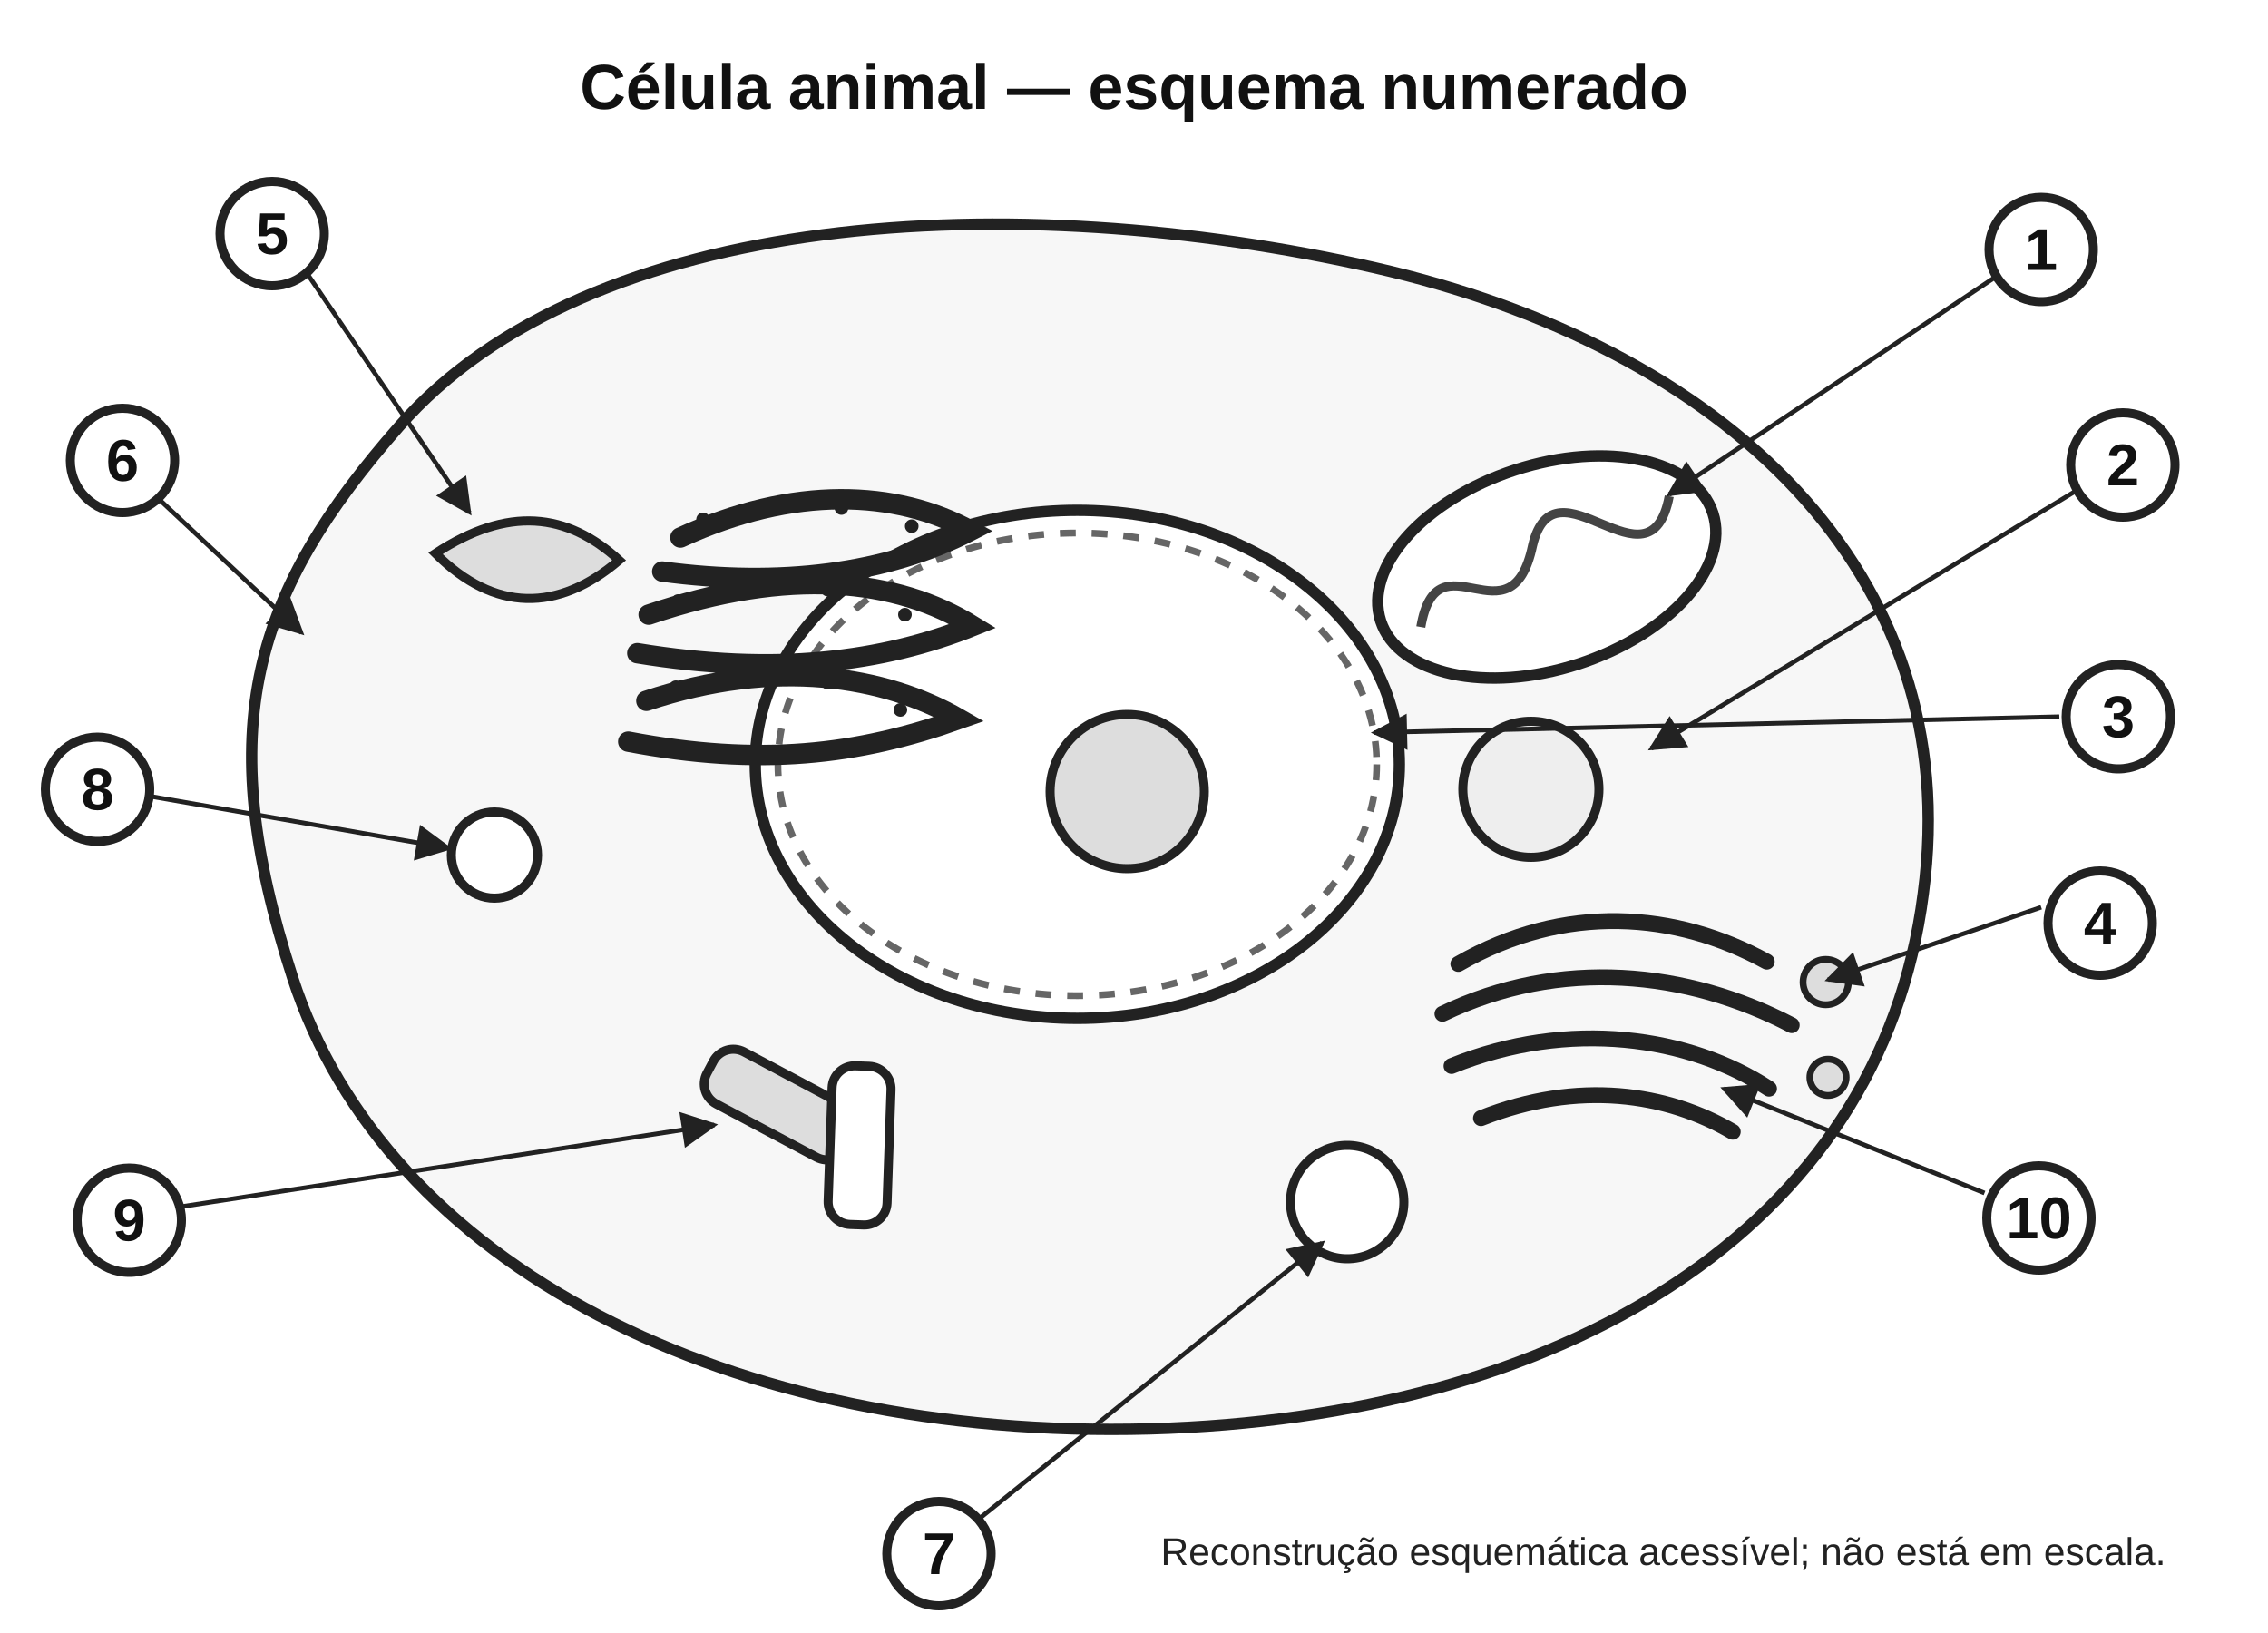
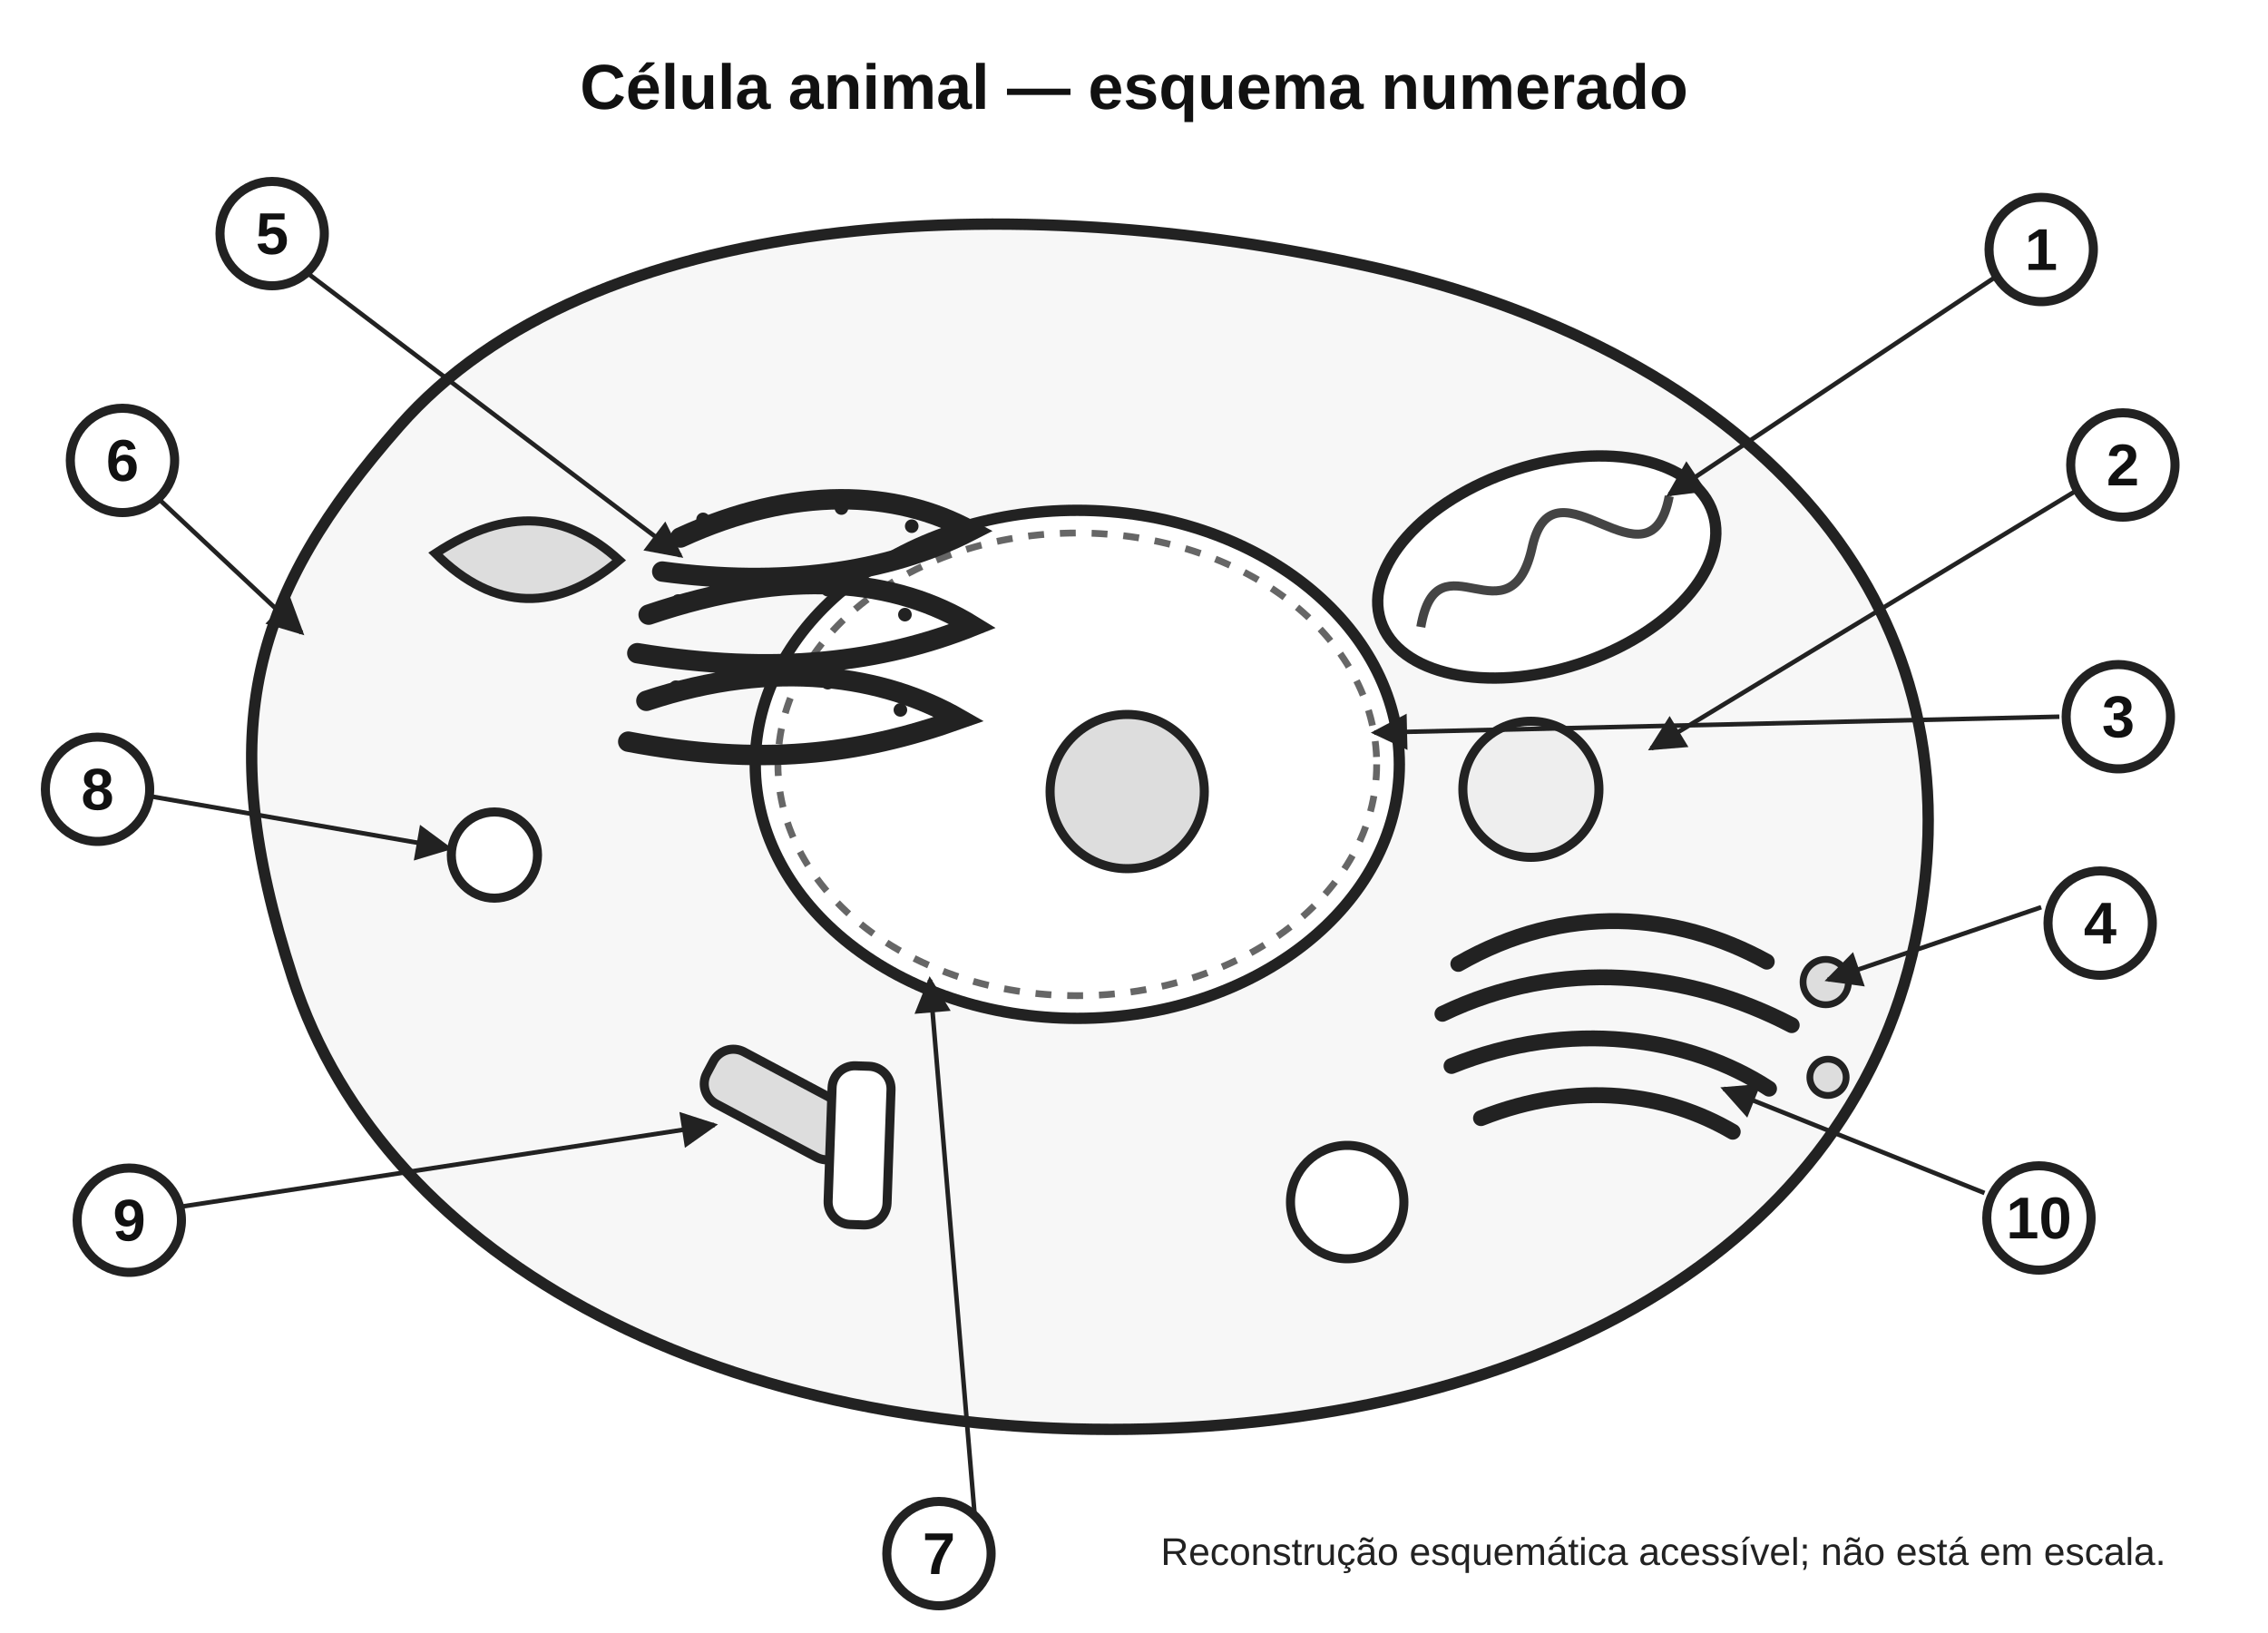
<svg xmlns="http://www.w3.org/2000/svg" viewBox="0 0 1000 720" role="img" aria-labelledby="title desc">
  <defs>
    <marker id="arrow" viewBox="0 0 10 10" refX="9" refY="5" markerWidth="8" markerHeight="8" orient="auto">
      <path d="M0 0 L10 5 L0 10 Z" fill="#222" />
    </marker>
  </defs>
  <rect width="1000" height="720" fill="#fff" />
  <text x="500" y="48" font-family="Arial, Helvetica, sans-serif" font-size="28" font-weight="700" text-anchor="middle" fill="#111">Célula animal — esquema numerado</text>
  <path d="M176 188 C260 92 447 82 606 118 C760 153 867 252 848 394 C829 543 688 625 507 630 C322 635 170 558 129 431 C93 320 112 261 176 188 Z" fill="#f7f7f7" stroke="#222" stroke-width="5" />
  <ellipse cx="475" cy="337" rx="142" ry="112" fill="#fff" stroke="#222" stroke-width="5" />
  <ellipse cx="475" cy="337" rx="132" ry="102" fill="none" stroke="#666" stroke-width="3" stroke-dasharray="7 7" />
  <circle cx="497" cy="349" r="34" fill="#ddd" stroke="#222" stroke-width="4" />
  <path d="M300 237 C350 214 395 216 428 234 C391 253 344 259 292 252 M286 271 C348 250 395 255 429 276 C389 292 342 298 281 288 M285 309 C342 290 390 298 423 317 C378 333 335 338 277 327" fill="none" stroke="#222" stroke-width="9" stroke-linecap="round" />
  <g fill="#222">
    <circle cx="310" cy="229" r="3" />
    <circle cx="339" cy="223" r="3" />
    <circle cx="371" cy="224" r="3" />
    <circle cx="402" cy="232" r="3" />
    <circle cx="299" cy="265" r="3" />
    <circle cx="331" cy="259" r="3" />
    <circle cx="365" cy="260" r="3" />
    <circle cx="399" cy="271" r="3" />
    <circle cx="298" cy="303" r="3" />
    <circle cx="332" cy="297" r="3" />
    <circle cx="365" cy="301" r="3" />
    <circle cx="397" cy="313" r="3" />
  </g>
  <ellipse cx="682" cy="250" rx="77" ry="45" fill="#fff" stroke="#222" stroke-width="5" transform="rotate(-18 682 250)" />
  <path d="M621 258 C641 220 656 279 679 239 C701 203 721 277 743 237" fill="none" stroke="#444" stroke-width="4" transform="rotate(-18 682 250)" />
  <g fill="none" stroke="#222" stroke-width="7" stroke-linecap="round">
    <path d="M643 425 C690 398 739 402 779 424" />
    <path d="M636 447 C688 422 744 428 790 452" />
    <path d="M640 470 C692 449 745 457 780 480" />
    <path d="M653 493 C696 476 735 482 764 499" />
  </g>
  <circle cx="805" cy="433" r="10" fill="#ddd" stroke="#222" stroke-width="3" />
  <circle cx="806" cy="475" r="8" fill="#ddd" stroke="#222" stroke-width="3" />
  <g transform="translate(309 474)">
    <rect x="0" y="0" width="70" height="26" rx="10" fill="#ddd" stroke="#222" stroke-width="4" transform="rotate(28 35 13)" />
    <rect x="35" y="18" width="70" height="26" rx="10" fill="#fff" stroke="#222" stroke-width="4" transform="rotate(92 70 31)" />
  </g>
  <circle cx="675" cy="348" r="30" fill="#eee" stroke="#222" stroke-width="4" />
  <circle cx="218" cy="377" r="19" fill="#fff" stroke="#222" stroke-width="4" />
  <circle cx="594" cy="530" r="25" fill="#fff" stroke="#222" stroke-width="4" />
  <path d="M192 244 C224 223 250 226 273 247 C246 270 218 270 192 244 Z" fill="#ddd" stroke="#222" stroke-width="4" />
  <g fill="none" stroke="#222" stroke-width="2" marker-end="url(#arrow)">
    <path d="M880 122 L736 218" />
    <path d="M916 216 L728 330" />
    <path d="M908 316 L606 323" />
    <path d="M900 400 L806 432" />
    <path d="M875 526 L760 480" />
-     <path d="M135 120 L207 226" />
+     <path d="M135 120 L300 245" />
    <path d="M70 220 L133 279" />
    <path d="M60 350 L198 374" />
    <path d="M80 532 L315 496" />
-     <path d="M430 671 L583 548" />
+     <path d="M430 671 L410 432" />
  </g>
  <g font-family="Arial, Helvetica, sans-serif" font-size="26" font-weight="700" fill="#111" text-anchor="middle">
    <circle cx="900" cy="110" r="23" fill="#fff" stroke="#222" stroke-width="4" />
    <text x="900" y="119">1</text>
    <circle cx="936" cy="205" r="23" fill="#fff" stroke="#222" stroke-width="4" />
    <text x="936" y="214">2</text>
    <circle cx="934" cy="316" r="23" fill="#fff" stroke="#222" stroke-width="4" />
    <text x="934" y="325">3</text>
    <circle cx="926" cy="407" r="23" fill="#fff" stroke="#222" stroke-width="4" />
    <text x="926" y="416">4</text>
    <circle cx="899" cy="537" r="23" fill="#fff" stroke="#222" stroke-width="4" />
    <text x="899" y="546">10</text>
    <circle cx="120" cy="103" r="23" fill="#fff" stroke="#222" stroke-width="4" />
    <text x="120" y="112">5</text>
    <circle cx="54" cy="203" r="23" fill="#fff" stroke="#222" stroke-width="4" />
    <text x="54" y="212">6</text>
    <circle cx="43" cy="348" r="23" fill="#fff" stroke="#222" stroke-width="4" />
    <text x="43" y="357">8</text>
    <circle cx="57" cy="538" r="23" fill="#fff" stroke="#222" stroke-width="4" />
    <text x="57" y="547">9</text>
    <circle cx="414" cy="685" r="23" fill="#fff" stroke="#222" stroke-width="4" />
    <text x="414" y="694">7</text>
  </g>
  <text x="955" y="690" font-family="Arial, Helvetica, sans-serif" font-size="17" text-anchor="end" fill="#222">Reconstrução esquemática acessível; não está em escala.</text>
</svg>
